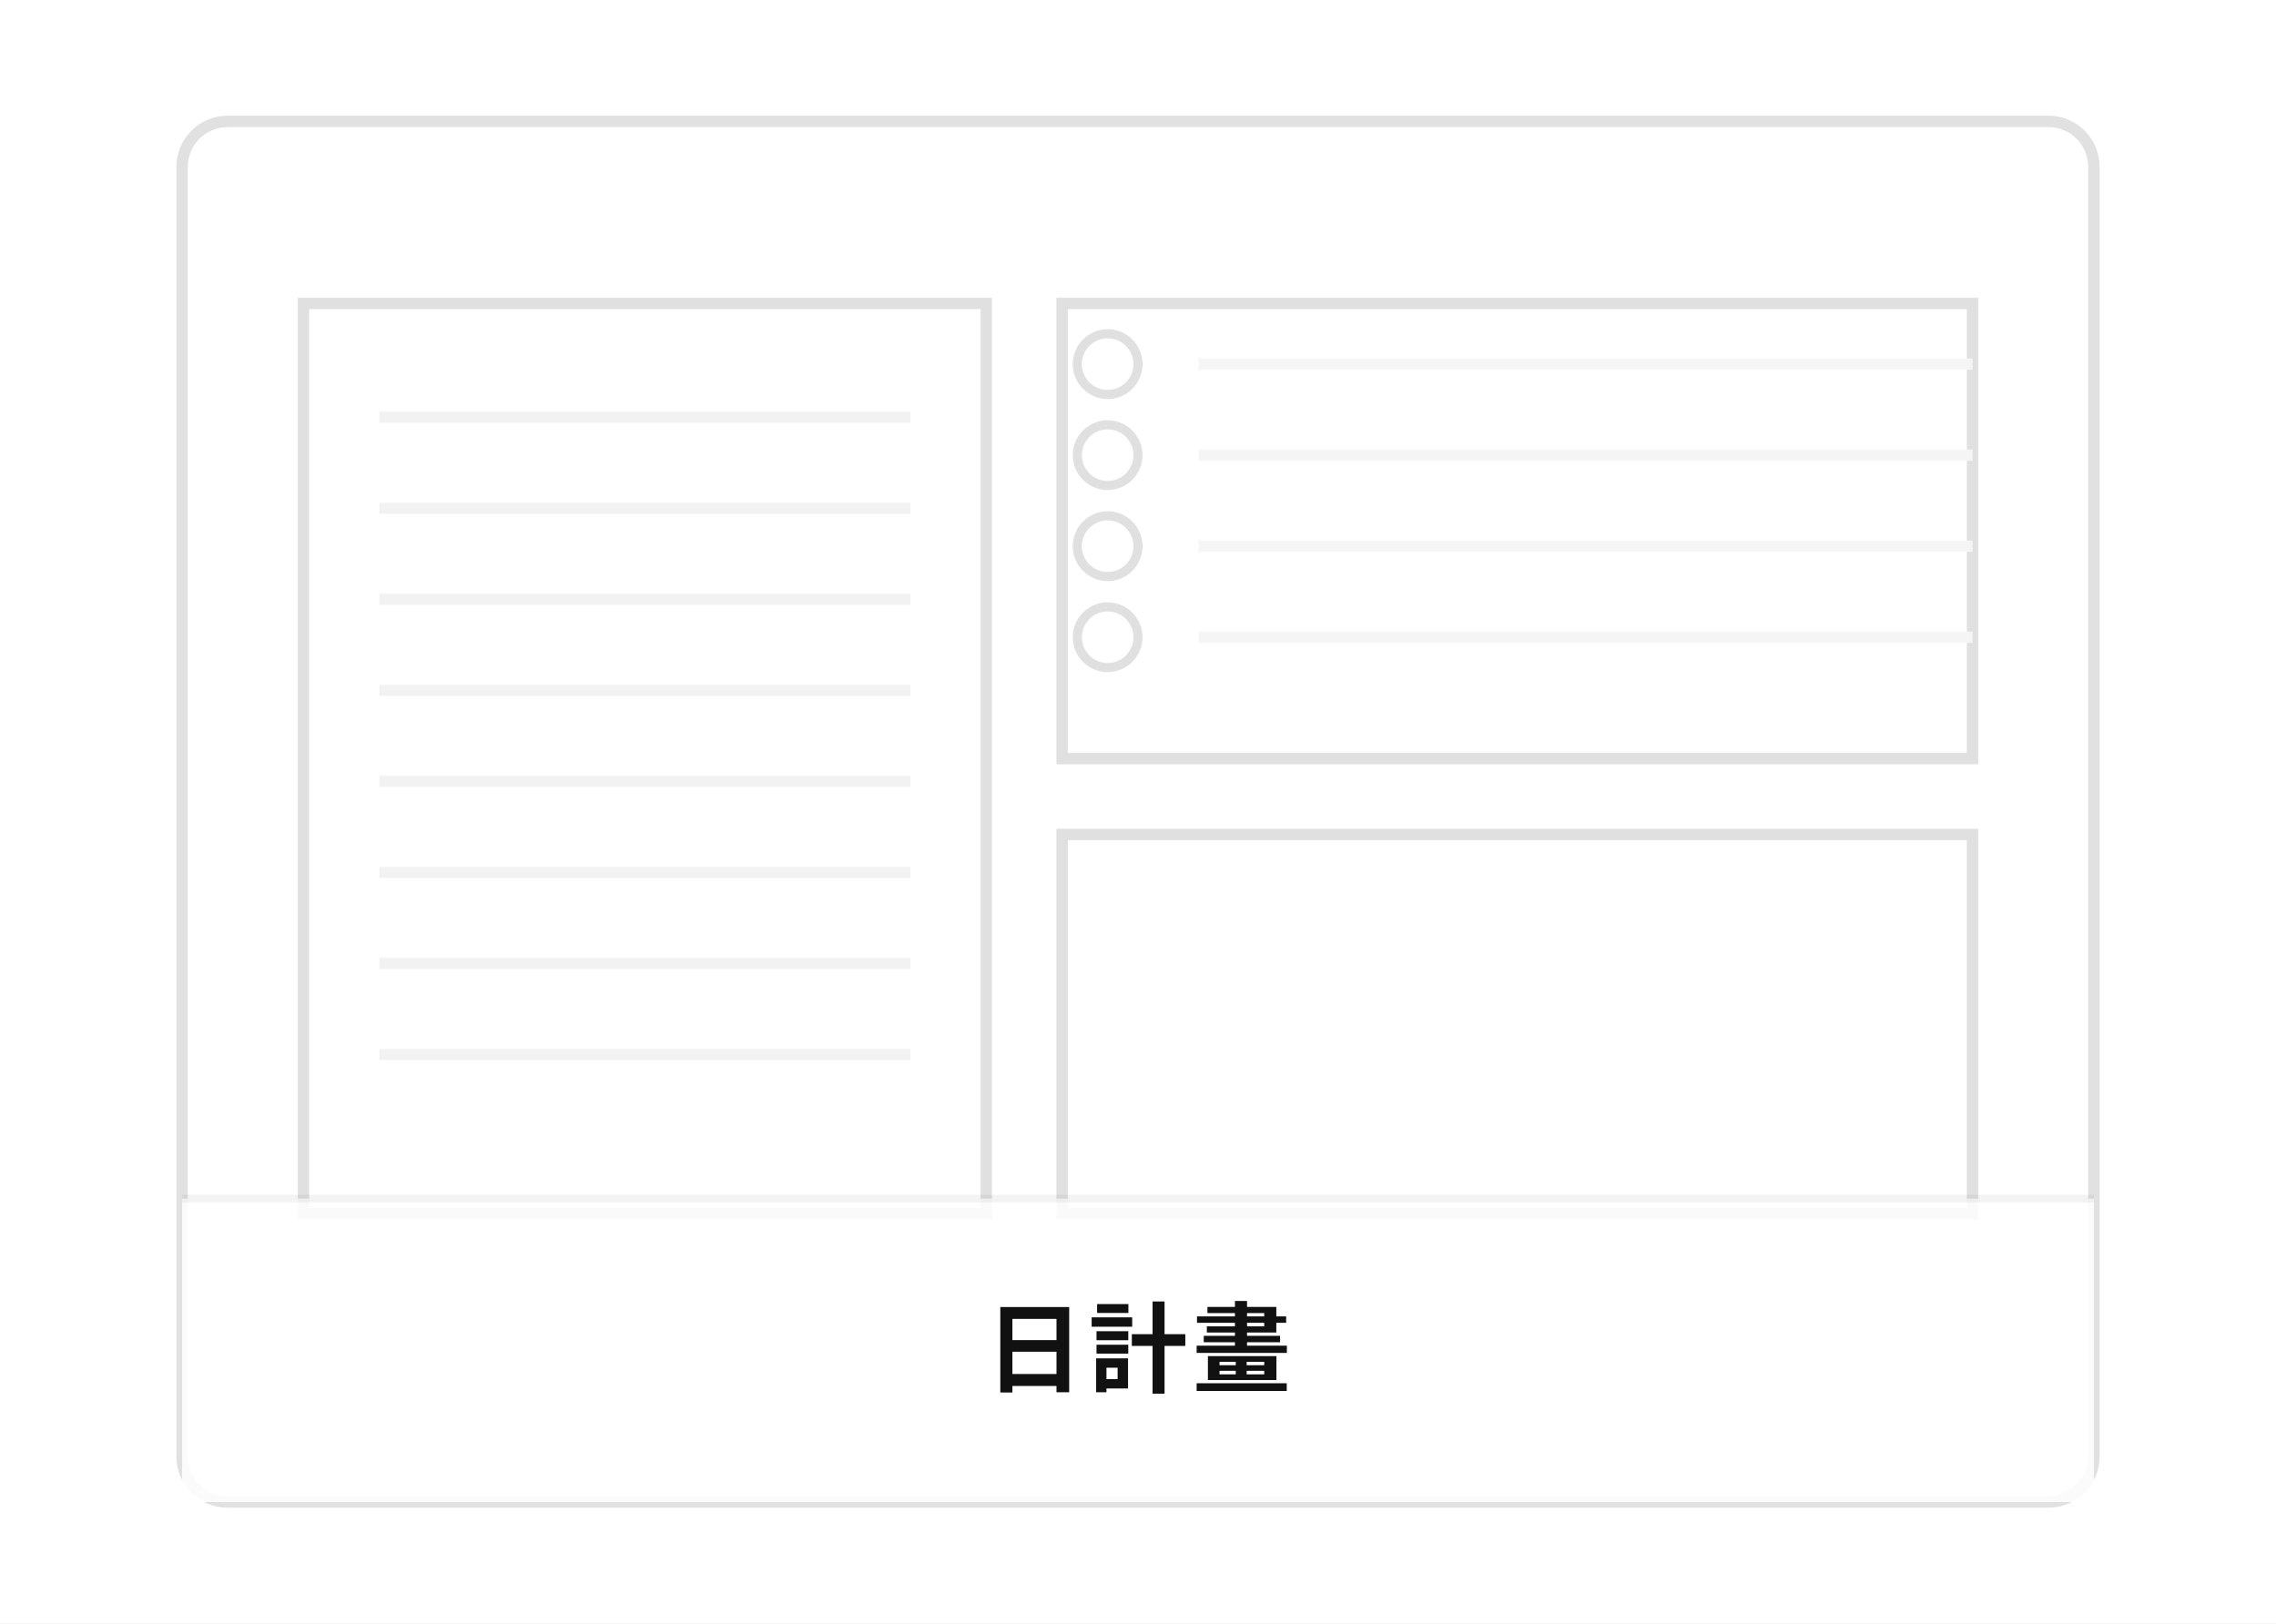
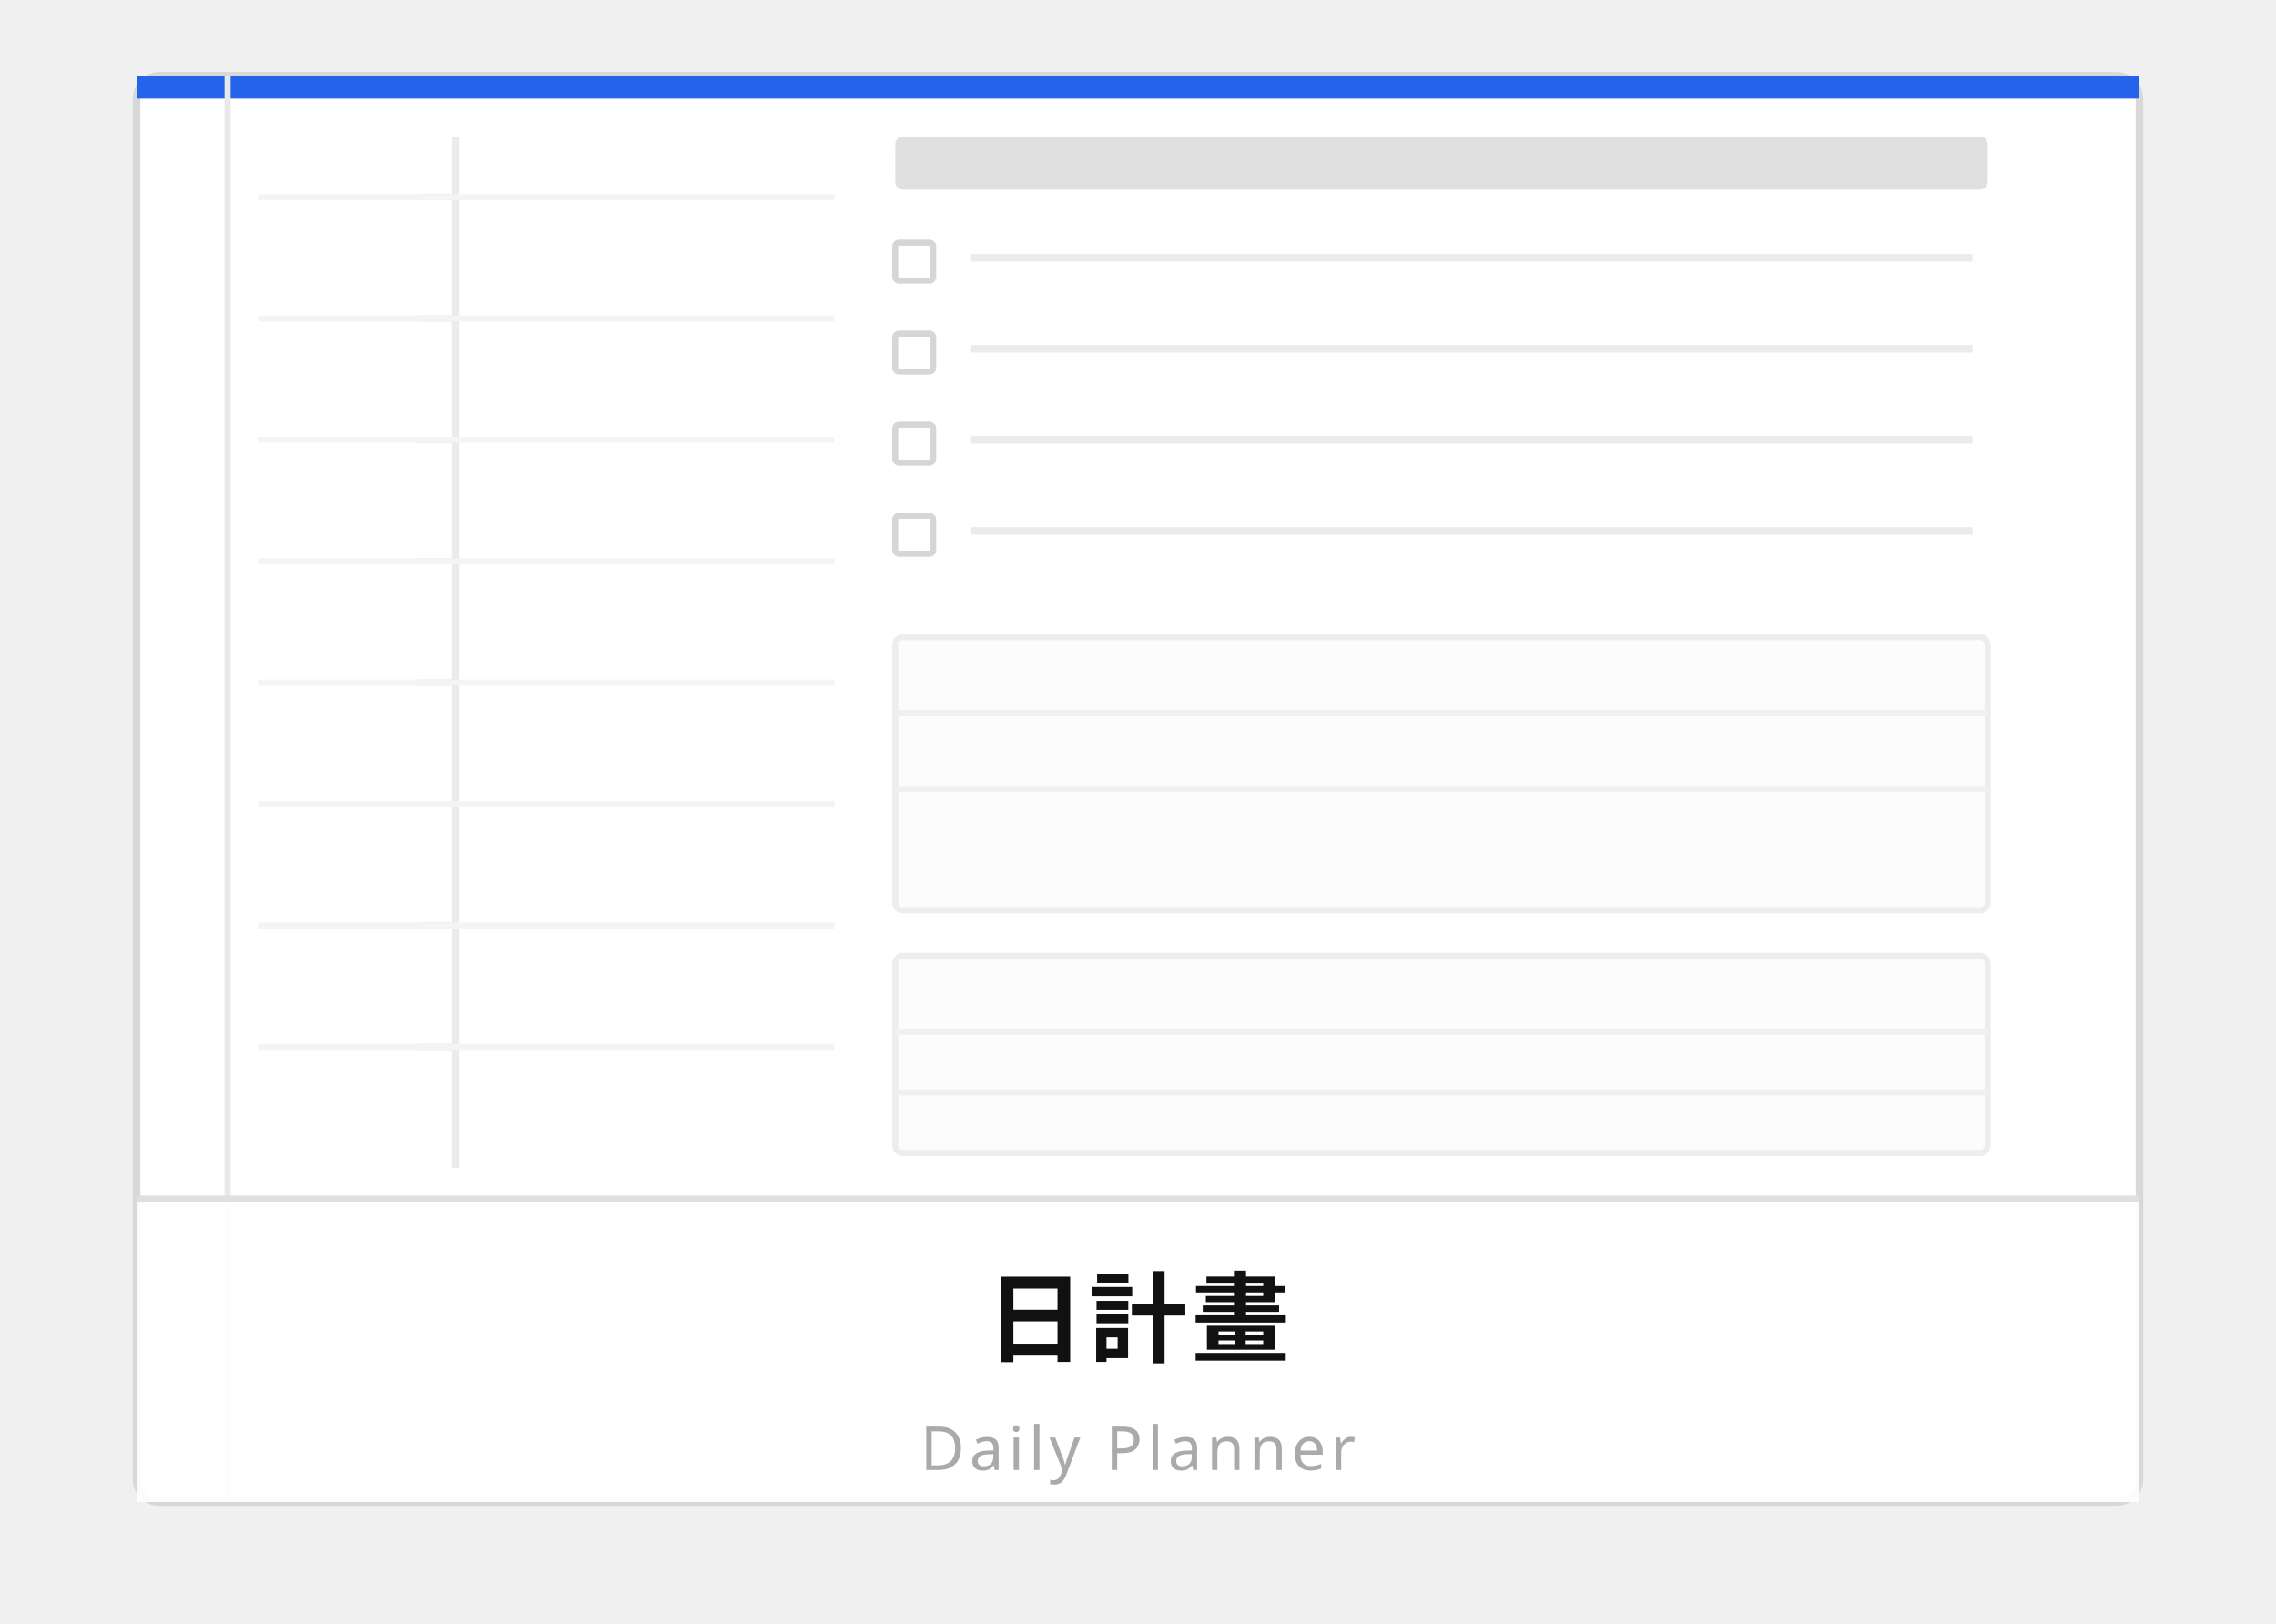
<svg xmlns="http://www.w3.org/2000/svg" viewBox="0 0 300 214">
-   <rect width="100%" height="100%" fill="#ffffff" />
-   <rect x="24" y="16" width="252" height="182" fill="#ffffff" stroke="#e1e1e1" stroke-width="1.5" rx="6" />
-   <g opacity="0.6">
-     <rect x="40" y="40" width="90" height="120" fill="none" stroke="#ccc" stroke-width="1.5" rx="0" />
-     <line x1="50" y1="55" x2="120" y2="55" stroke="#eaeaea" stroke-width="1.5" stroke-dasharray="" />
-     <line x1="50" y1="67" x2="120" y2="67" stroke="#eaeaea" stroke-width="1.5" stroke-dasharray="" />
-     <line x1="50" y1="79" x2="120" y2="79" stroke="#eaeaea" stroke-width="1.5" stroke-dasharray="" />
-     <line x1="50" y1="91" x2="120" y2="91" stroke="#eaeaea" stroke-width="1.5" stroke-dasharray="" />
-     <line x1="50" y1="103" x2="120" y2="103" stroke="#eaeaea" stroke-width="1.5" stroke-dasharray="" />
-     <line x1="50" y1="115" x2="120" y2="115" stroke="#eaeaea" stroke-width="1.5" stroke-dasharray="" />
-     <line x1="50" y1="127" x2="120" y2="127" stroke="#eaeaea" stroke-width="1.5" stroke-dasharray="" />
-     <line x1="50" y1="139" x2="120" y2="139" stroke="#eaeaea" stroke-width="1.5" stroke-dasharray="" />
-     <rect x="140" y="40" width="120" height="60" fill="none" stroke="#ccc" stroke-width="1.5" rx="0" />
-     <circle cx="146" cy="48" r="4" fill="none" stroke="#ccc" stroke-width="1.2" />
-     <line x1="158" y1="48" x2="260" y2="48" stroke="#eee" stroke-width="1.5" stroke-dasharray="" />
-     <circle cx="146" cy="60" r="4" fill="none" stroke="#ccc" stroke-width="1.2" />
-     <line x1="158" y1="60" x2="260" y2="60" stroke="#eee" stroke-width="1.5" stroke-dasharray="" />
-     <circle cx="146" cy="72" r="4" fill="none" stroke="#ccc" stroke-width="1.2" />
-     <line x1="158" y1="72" x2="260" y2="72" stroke="#eee" stroke-width="1.5" stroke-dasharray="" />
-     <circle cx="146" cy="84" r="4" fill="none" stroke="#ccc" stroke-width="1.2" />
-     <line x1="158" y1="84" x2="260" y2="84" stroke="#eee" stroke-width="1.5" stroke-dasharray="" />
-     <rect x="140" y="110" width="120" height="50" fill="none" stroke="#ccc" stroke-width="1.5" rx="0" />
+   <rect width="300" height="214" fill="#f0f0f0" />
+   <rect x="18" y="10" width="264" height="188" rx="3" fill="#ffffff" stroke="#d8d8d8" stroke-width="1" />
+   <rect x="18" y="10" width="264" height="3" fill="#2563eb" />
+   <line x1="30" y1="10" x2="30" y2="198" stroke="#e8e8e8" stroke-width="0.8" />
+   <g opacity="0.65">
+     <line x1="60" y1="18" x2="60" y2="154" stroke="#e0e0e0" stroke-width="1" />
+     <line x1="55" y1="26" x2="60" y2="26" stroke="#c8c8c8" stroke-width="0.8" />
+     <line x1="34" y1="26" x2="110" y2="26" stroke="#eee" stroke-width="0.8" />
+     <line x1="55" y1="42" x2="60" y2="42" stroke="#c8c8c8" stroke-width="0.8" />
+     <line x1="34" y1="42" x2="110" y2="42" stroke="#eee" stroke-width="0.8" />
+     <line x1="55" y1="58" x2="60" y2="58" stroke="#c8c8c8" stroke-width="0.8" />
+     <line x1="34" y1="58" x2="110" y2="58" stroke="#eee" stroke-width="0.8" />
+     <line x1="55" y1="74" x2="60" y2="74" stroke="#c8c8c8" stroke-width="0.8" />
+     <line x1="34" y1="74" x2="110" y2="74" stroke="#eee" stroke-width="0.8" />
+     <line x1="55" y1="90" x2="60" y2="90" stroke="#c8c8c8" stroke-width="0.8" />
+     <line x1="34" y1="90" x2="110" y2="90" stroke="#eee" stroke-width="0.8" />
+     <line x1="55" y1="106" x2="60" y2="106" stroke="#c8c8c8" stroke-width="0.8" />
+     <line x1="34" y1="106" x2="110" y2="106" stroke="#eee" stroke-width="0.8" />
+     <line x1="55" y1="122" x2="60" y2="122" stroke="#c8c8c8" stroke-width="0.8" />
+     <line x1="34" y1="122" x2="110" y2="122" stroke="#eee" stroke-width="0.8" />
+     <line x1="55" y1="138" x2="60" y2="138" stroke="#c8c8c8" stroke-width="0.8" />
+     <line x1="34" y1="138" x2="110" y2="138" stroke="#eee" stroke-width="0.8" />
+     <rect x="118" y="18" width="144" height="7" rx="1" fill="#d0d0d0" />
+     <rect x="118" y="32" width="5" height="5" rx="0.5" fill="none" stroke="#c0c0c0" stroke-width="0.8" />
+     <line x1="128" y1="34" x2="260" y2="34" stroke="#e0e0e0" stroke-width="1" />
+     <rect x="118" y="44" width="5" height="5" rx="0.5" fill="none" stroke="#c0c0c0" stroke-width="0.8" />
+     <line x1="128" y1="46" x2="260" y2="46" stroke="#e0e0e0" stroke-width="1" />
+     <rect x="118" y="56" width="5" height="5" rx="0.5" fill="none" stroke="#c0c0c0" stroke-width="0.8" />
+     <line x1="128" y1="58" x2="260" y2="58" stroke="#e0e0e0" stroke-width="1" />
+     <rect x="118" y="68" width="5" height="5" rx="0.5" fill="none" stroke="#c0c0c0" stroke-width="0.8" />
+     <line x1="128" y1="70" x2="260" y2="70" stroke="#e0e0e0" stroke-width="1" />
+     <rect x="118" y="84" width="144" height="36" rx="1" fill="#fafafa" stroke="#e4e4e4" stroke-width="0.8" />
+     <line x1="118" y1="94" x2="262" y2="94" stroke="#e8e8e8" stroke-width="0.8" />
+     <line x1="118" y1="104" x2="262" y2="104" stroke="#e8e8e8" stroke-width="0.8" />
+     <rect x="118" y="126" width="144" height="26" rx="1" fill="#fafafa" stroke="#e4e4e4" stroke-width="0.8" />
+     <line x1="118" y1="136" x2="262" y2="136" stroke="#e8e8e8" stroke-width="0.8" />
+     <line x1="118" y1="144" x2="262" y2="144" stroke="#e8e8e8" stroke-width="0.8" />
  </g>
-   <rect x="24" y="158" width="252" height="40" fill="rgba(255,255,255,0.85)" />
-   <path d="M 24 158 L 276 158" stroke="rgba(0,0,0,0.05)" stroke-width="1" />
-   <text x="150" y="178" dominant-baseline="middle" text-anchor="middle" font-size="13" fill="#111" font-family="'PingFang TC', sans-serif" font-weight="600" letter-spacing="0.05em">日計畫</text>
+   <rect x="18" y="158" width="264" height="40" fill="rgba(255,255,255,0.92)" />
+   <line x1="18" y1="158" x2="282" y2="158" stroke="#e0e0e0" stroke-width="0.8" />
+   <text x="150" y="174" dominant-baseline="middle" text-anchor="middle" font-size="13" fill="#111111" font-family="'PingFang TC','Microsoft JhengHei',sans-serif" font-weight="600" letter-spacing="0.04em">日計畫</text>
+   <text x="150" y="191" dominant-baseline="middle" text-anchor="middle" font-size="8" fill="#aaaaaa" font-family="'PingFang TC','Microsoft JhengHei',sans-serif" letter-spacing="0.08em">Daily Planner</text>
</svg>
